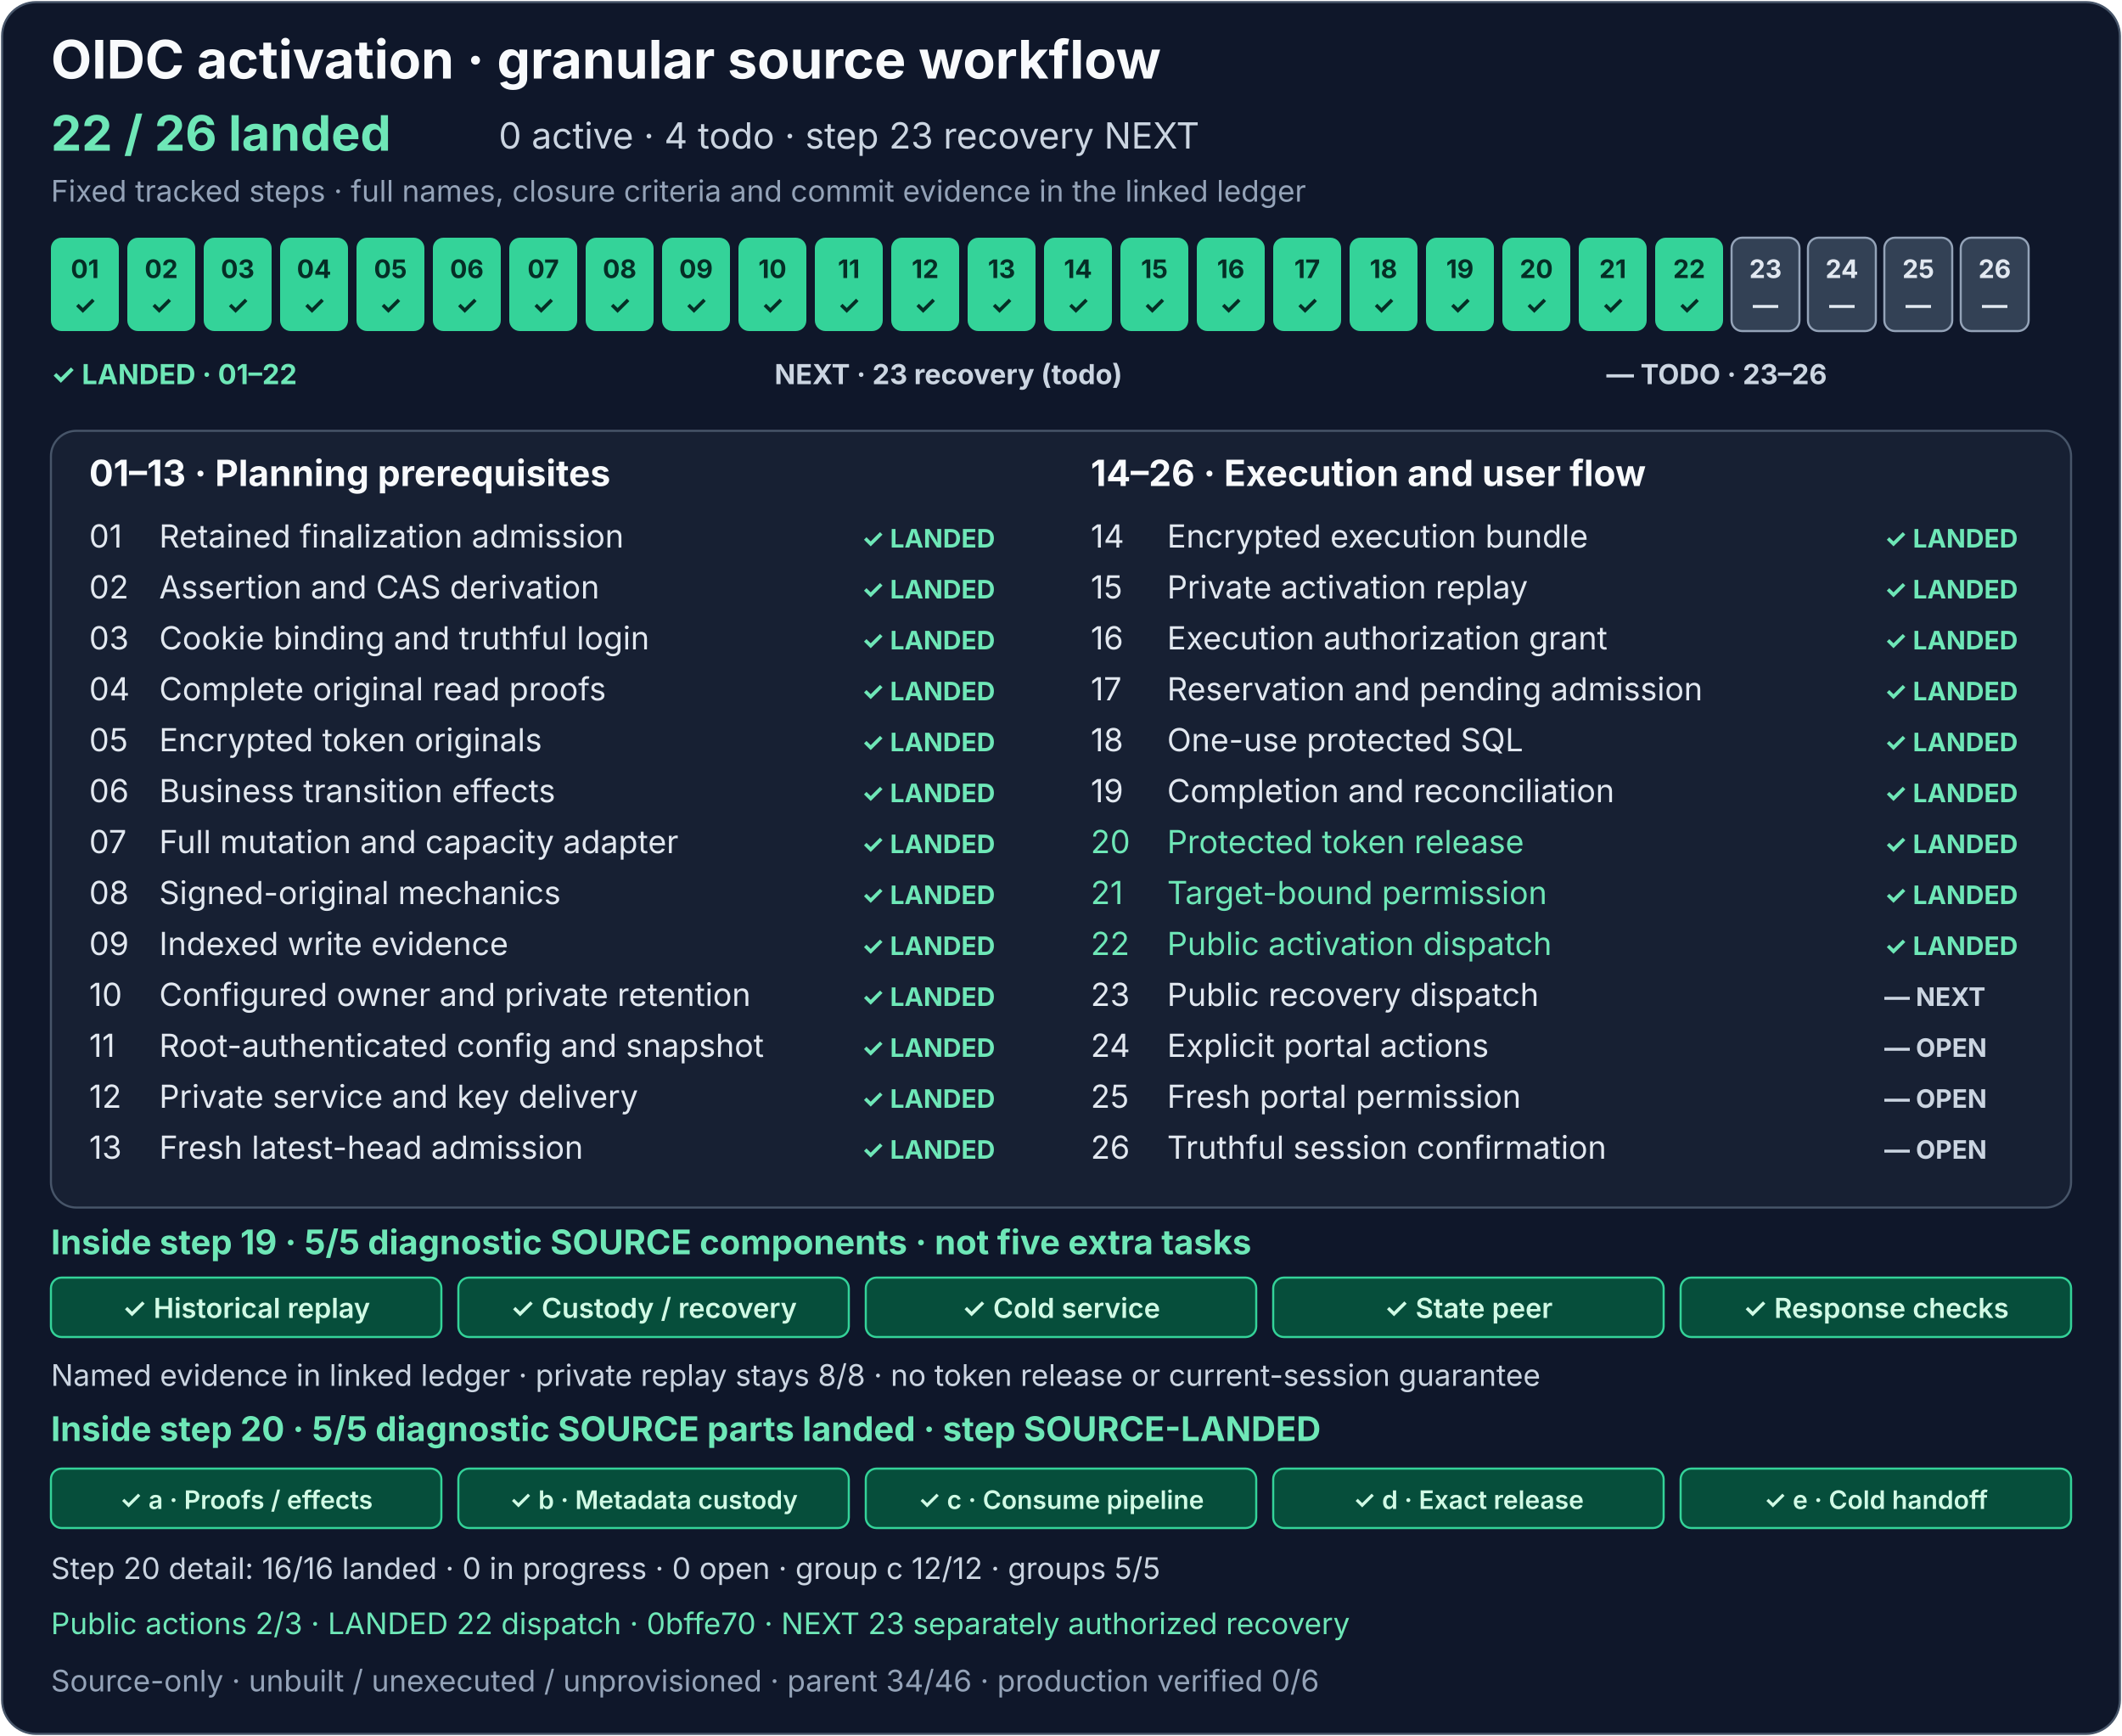
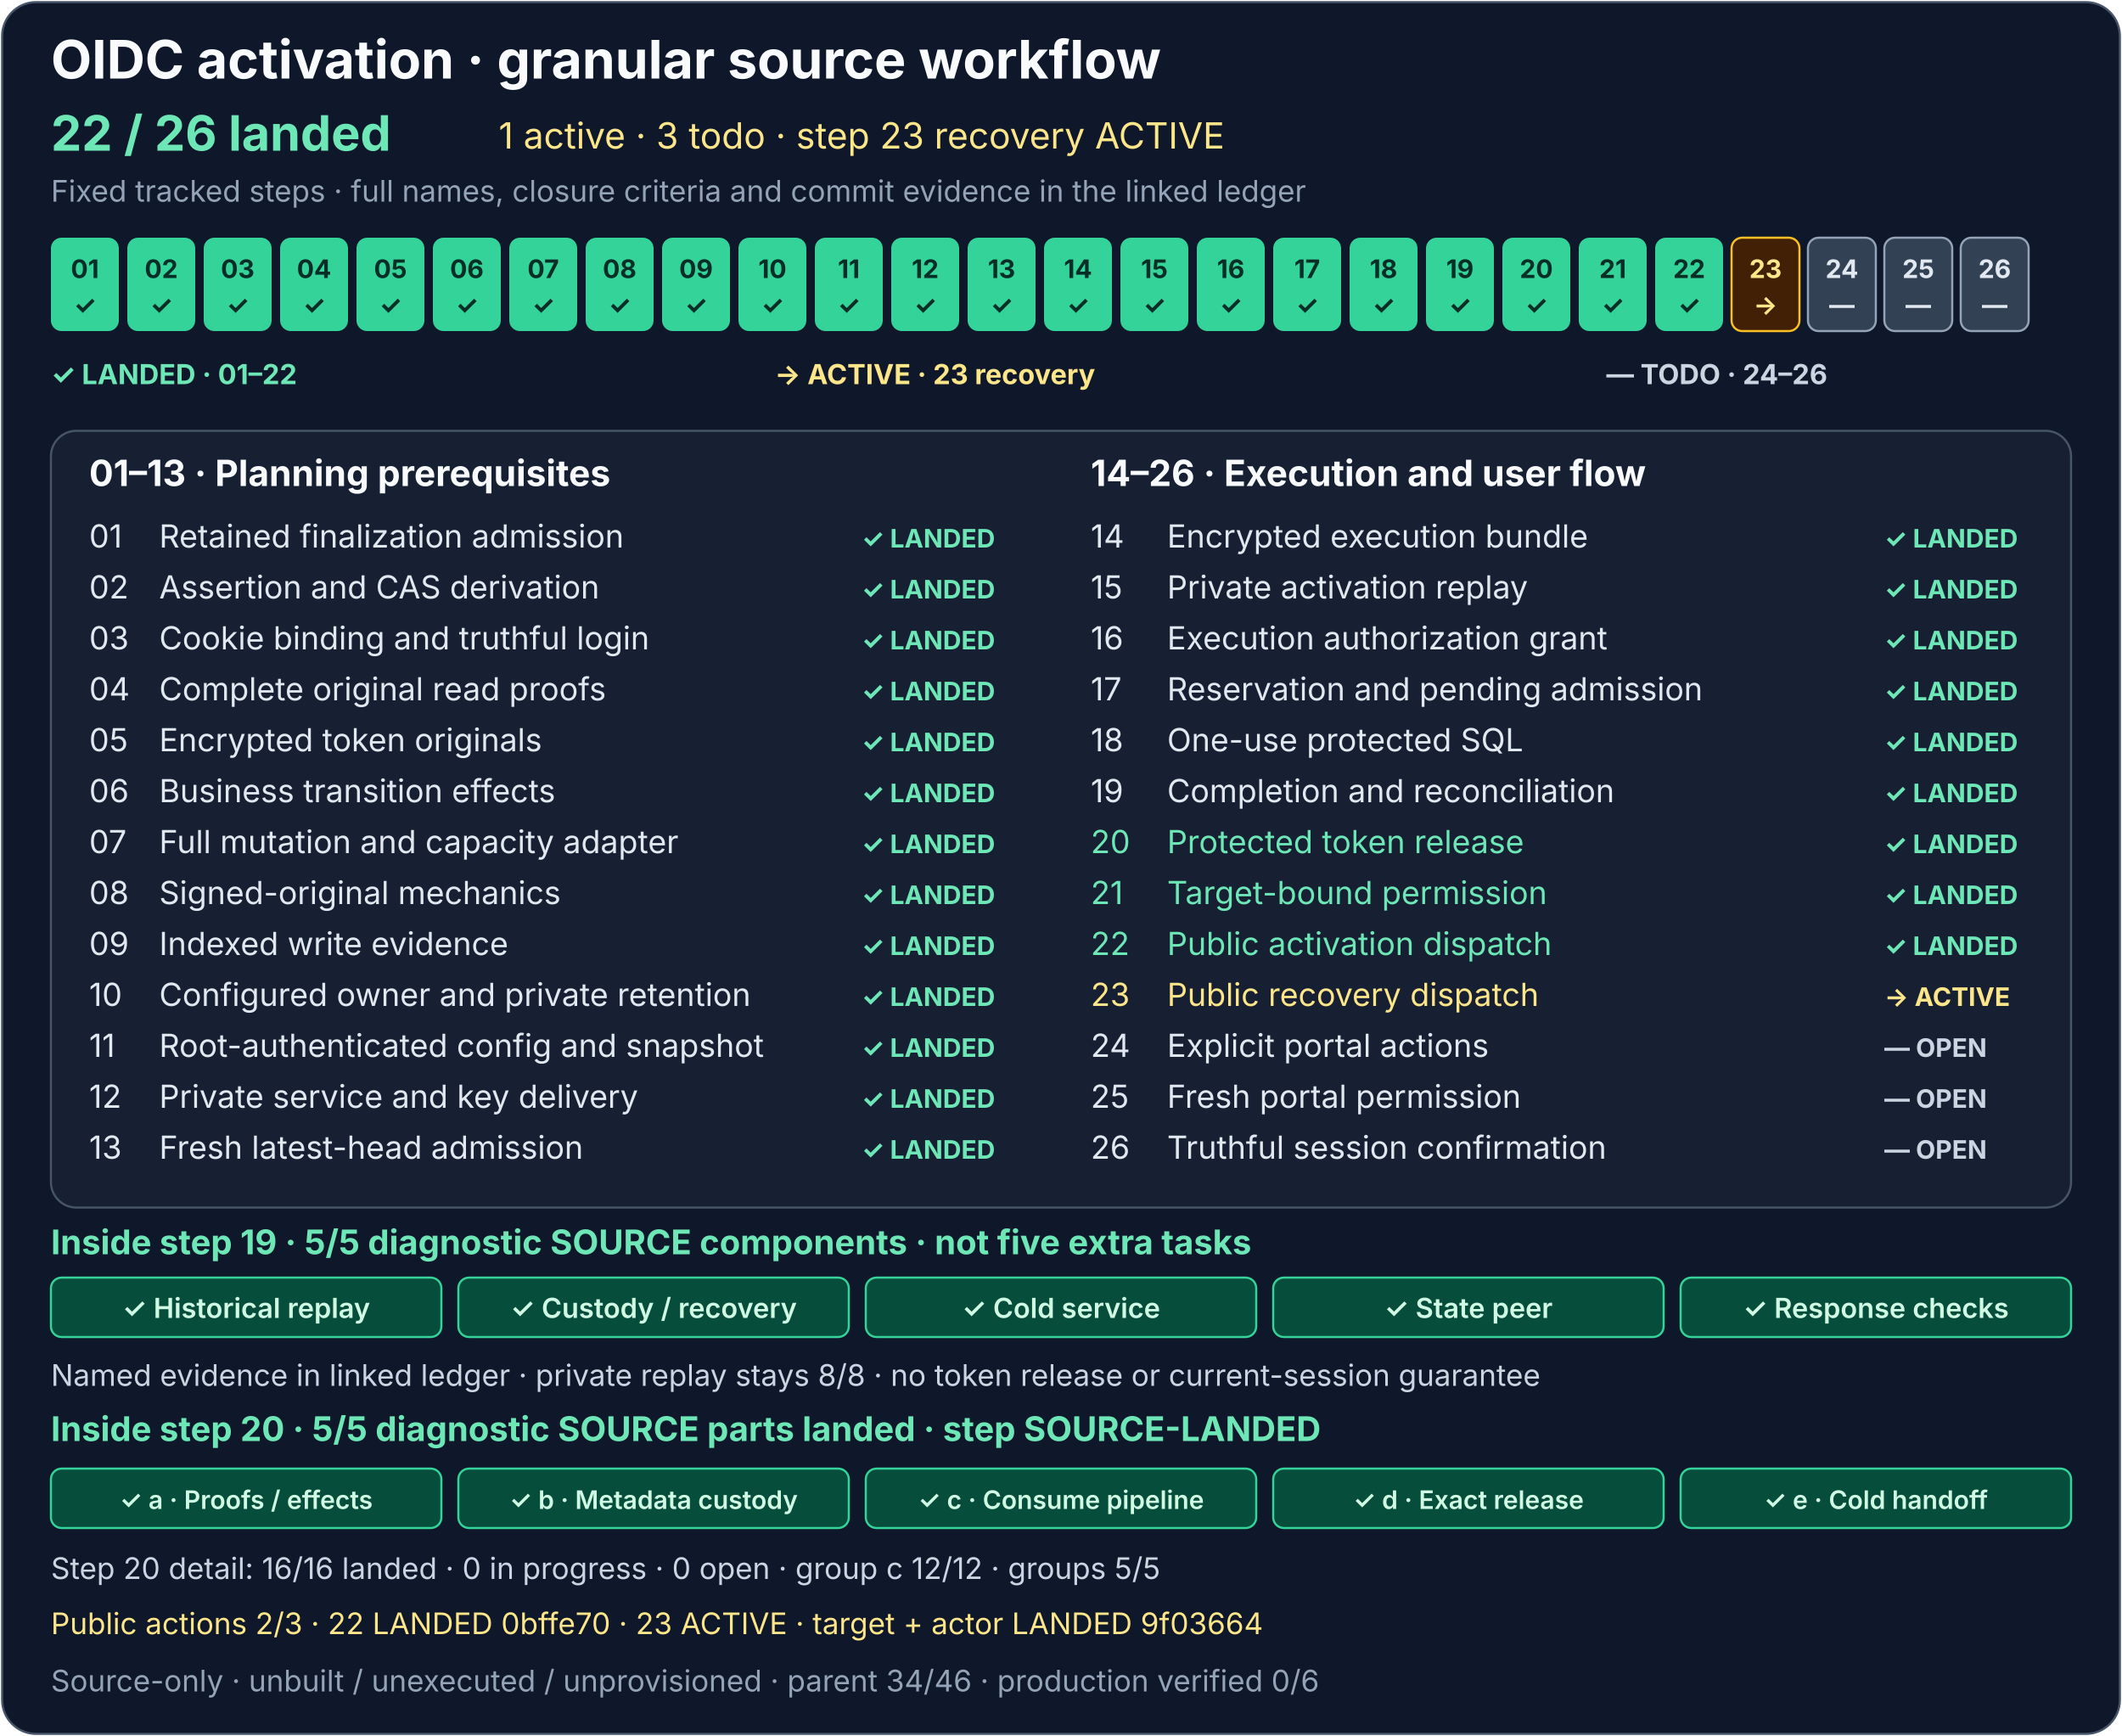
<svg xmlns="http://www.w3.org/2000/svg" width="1000" height="818" viewBox="0 0 1000 818" role="img" aria-labelledby="activation-title activation-description">
  <rect x="1" y="1" width="998" height="816" rx="16" fill="#0f172a" stroke="#475569" />
  <g font-family="system-ui, -apple-system, Segoe UI, sans-serif">
    <text x="24" y="37" fill="#f8fafc" font-size="25" font-weight="700">OIDC activation · granular source workflow</text>
    <text x="24" y="71" fill="#6ee7b7" font-size="23" font-weight="700">22 / 26 landed</text>
-     <text x="235" y="70" fill="#cbd5e1" font-size="17">0 active · 4 todo · step 23 recovery NEXT</text>
+     <text x="235" y="70" fill="#fde68a" font-size="17">1 active · 3 todo · step 23 recovery ACTIVE</text>
    <text x="24" y="95" fill="#94a3b8" font-size="14">Fixed tracked steps · full names, closure criteria and commit evidence in the linked ledger</text>
    <g font-size="12" font-weight="700" text-anchor="middle">
      <g fill="#34d399">
        <rect x="24" y="112" width="32" height="44" rx="5" />
        <rect x="60" y="112" width="32" height="44" rx="5" />
        <rect x="96" y="112" width="32" height="44" rx="5" />
        <rect x="132" y="112" width="32" height="44" rx="5" />
        <rect x="168" y="112" width="32" height="44" rx="5" />
        <rect x="204" y="112" width="32" height="44" rx="5" />
        <rect x="240" y="112" width="32" height="44" rx="5" />
        <rect x="276" y="112" width="32" height="44" rx="5" />
        <rect x="312" y="112" width="32" height="44" rx="5" />
        <rect x="348" y="112" width="32" height="44" rx="5" />
        <rect x="384" y="112" width="32" height="44" rx="5" />
        <rect x="420" y="112" width="32" height="44" rx="5" />
        <rect x="456" y="112" width="32" height="44" rx="5" />
        <rect x="492" y="112" width="32" height="44" rx="5" />
      </g>
      <rect x="528" y="112" width="32" height="44" rx="5" fill="#34d399" />
      <g fill="#334155" stroke="#94a3b8">
        <rect x="564" y="112" width="32" height="44" rx="5" fill="#34d399" stroke="none" />
        <rect x="600" y="112" width="32" height="44" rx="5" fill="#34d399" stroke="none" />
        <rect x="636" y="112" width="32" height="44" rx="5" fill="#34d399" stroke="none" />
        <rect x="672" y="112" width="32" height="44" rx="5" fill="#34d399" stroke="none" />
        <rect x="708" y="112" width="32" height="44" rx="5" fill="#34d399" stroke="none" />
        <rect x="744" y="112" width="32" height="44" rx="5" fill="#34d399" stroke="none" />
        <rect x="780" y="112" width="32" height="44" rx="5" fill="#34d399" stroke="none" />
-         <rect x="816" y="112" width="32" height="44" rx="5" />
+         <rect x="816" y="112" width="32" height="44" rx="5" fill="#422006" stroke="#fbbf24" />
        <rect x="852" y="112" width="32" height="44" rx="5" />
        <rect x="888" y="112" width="32" height="44" rx="5" />
        <rect x="924" y="112" width="32" height="44" rx="5" />
      </g>
      <g fill="#052e26">
        <text x="40" y="131">01</text>
        <text x="76" y="131">02</text>
        <text x="112" y="131">03</text>
        <text x="148" y="131">04</text>
        <text x="184" y="131">05</text>
        <text x="220" y="131">06</text>
        <text x="256" y="131">07</text>
        <text x="292" y="131">08</text>
        <text x="328" y="131">09</text>
        <text x="364" y="131">10</text>
        <text x="400" y="131">11</text>
        <text x="436" y="131">12</text>
        <text x="472" y="131">13</text>
        <text x="508" y="131">14</text>
        <text x="40" y="148">✓</text>
        <text x="76" y="148">✓</text>
        <text x="112" y="148">✓</text>
        <text x="148" y="148">✓</text>
        <text x="184" y="148">✓</text>
        <text x="220" y="148">✓</text>
        <text x="256" y="148">✓</text>
        <text x="292" y="148">✓</text>
        <text x="328" y="148">✓</text>
        <text x="364" y="148">✓</text>
        <text x="400" y="148">✓</text>
        <text x="436" y="148">✓</text>
        <text x="472" y="148">✓</text>
        <text x="508" y="148">✓</text>
      </g>
      <g fill="#052e26">
        <text x="544" y="131">15</text>
        <text x="544" y="148">✓</text>
      </g>
      <g fill="#e2e8f0">
        <text x="580" y="131" fill="#052e26">16</text>
        <text x="616" y="131" fill="#052e26">17</text>
        <text x="652" y="131" fill="#052e26">18</text>
        <text x="688" y="131" fill="#052e26">19</text>
        <text x="724" y="131" fill="#052e26">20</text>
        <text x="760" y="131" fill="#052e26">21</text>
        <text x="796" y="131" fill="#052e26">22</text>
-         <text x="832" y="131">23</text>
+         <text x="832" y="131" fill="#fde68a">23</text>
        <text x="868" y="131">24</text>
        <text x="904" y="131">25</text>
        <text x="940" y="131">26</text>
        <text x="580" y="148" fill="#052e26">✓</text>
        <text x="616" y="148" fill="#052e26">✓</text>
        <text x="652" y="148" fill="#052e26">✓</text>
        <text x="688" y="148" fill="#052e26">✓</text>
        <text x="724" y="148" fill="#052e26">✓</text>
        <text x="760" y="148" fill="#052e26">✓</text>
        <text x="796" y="148" fill="#052e26">✓</text>
-         <text x="832" y="148">—</text>
+         <text x="832" y="148" fill="#fde68a">→</text>
        <text x="868" y="148">—</text>
        <text x="904" y="148">—</text>
        <text x="940" y="148">—</text>
      </g>
    </g>
    <g font-size="13" font-weight="700">
      <text x="24" y="181" fill="#6ee7b7">✓ LANDED · 01–22</text>
-       <text x="365" y="181" fill="#cbd5e1">NEXT · 23 recovery (todo)</text>
-       <text x="757" y="181" fill="#cbd5e1">— TODO · 23–26</text>
+       <text x="365" y="181" fill="#fde68a">→ ACTIVE · 23 recovery</text>
+       <text x="757" y="181" fill="#cbd5e1">— TODO · 24–26</text>
    </g>
    <rect x="24" y="203" width="952" height="366" rx="12" fill="#172033" stroke="#475569" />
    <text x="42" y="229" fill="#f8fafc" font-size="17" font-weight="700">01–13 · Planning prerequisites</text>
    <text x="514" y="229" fill="#f8fafc" font-size="17" font-weight="700">14–26 · Execution and user flow</text>
    <g font-size="15" fill="#e2e8f0">
      <text x="42" y="258">01</text>
      <text x="75" y="258">Retained finalization admission</text>
      <text x="42" y="282">02</text>
      <text x="75" y="282">Assertion and CAS derivation</text>
      <text x="42" y="306">03</text>
      <text x="75" y="306">Cookie binding and truthful login</text>
      <text x="42" y="330">04</text>
      <text x="75" y="330">Complete original read proofs</text>
      <text x="42" y="354">05</text>
      <text x="75" y="354">Encrypted token originals</text>
      <text x="42" y="378">06</text>
      <text x="75" y="378">Business transition effects</text>
      <text x="42" y="402">07</text>
      <text x="75" y="402">Full mutation and capacity adapter</text>
      <text x="42" y="426">08</text>
      <text x="75" y="426">Signed-original mechanics</text>
      <text x="42" y="450">09</text>
      <text x="75" y="450">Indexed write evidence</text>
      <text x="42" y="474">10</text>
      <text x="75" y="474">Configured owner and private retention</text>
      <text x="42" y="498">11</text>
      <text x="75" y="498">Root-authenticated config and snapshot</text>
      <text x="42" y="522">12</text>
      <text x="75" y="522">Private service and key delivery</text>
      <text x="42" y="546">13</text>
      <text x="75" y="546">Fresh latest-head admission</text>
      <text x="514" y="258">14</text>
      <text x="550" y="258">Encrypted execution bundle</text>
      <text x="514" y="282">15</text>
      <text x="550" y="282">Private activation replay</text>
      <text x="514" y="306">16</text>
      <text x="550" y="306">Execution authorization grant</text>
      <text x="514" y="330">17</text>
      <text x="550" y="330">Reservation and pending admission</text>
      <text x="514" y="354">18</text>
      <text x="550" y="354">One-use protected SQL</text>
      <text x="514" y="378">19</text>
      <text x="550" y="378">Completion and reconciliation</text>
      <text x="514" y="402" fill="#6ee7b7">20</text>
      <text x="550" y="402" fill="#6ee7b7">Protected token release</text>
      <text x="514" y="426" fill="#6ee7b7">21</text>
      <text x="550" y="426" fill="#6ee7b7">Target-bound permission</text>
      <text x="514" y="450" fill="#6ee7b7">22</text>
      <text x="550" y="450" fill="#6ee7b7">Public activation dispatch</text>
-       <text x="514" y="474">23</text>
-       <text x="550" y="474">Public recovery dispatch</text>
+       <text x="514" y="474" fill="#fde68a">23</text>
+       <text x="550" y="474" fill="#fde68a">Public recovery dispatch</text>
      <text x="514" y="498">24</text>
      <text x="550" y="498">Explicit portal actions</text>
      <text x="514" y="522">25</text>
      <text x="550" y="522">Fresh portal permission</text>
      <text x="514" y="546">26</text>
      <text x="550" y="546">Truthful session confirmation</text>
    </g>
    <g font-size="12" font-weight="700" fill="#6ee7b7">
      <text x="406" y="258">✓ LANDED</text>
      <text x="406" y="282">✓ LANDED</text>
      <text x="406" y="306">✓ LANDED</text>
      <text x="406" y="330">✓ LANDED</text>
      <text x="406" y="354">✓ LANDED</text>
      <text x="406" y="378">✓ LANDED</text>
      <text x="406" y="402">✓ LANDED</text>
      <text x="406" y="426">✓ LANDED</text>
      <text x="406" y="450">✓ LANDED</text>
      <text x="406" y="474">✓ LANDED</text>
      <text x="406" y="498">✓ LANDED</text>
      <text x="406" y="522">✓ LANDED</text>
      <text x="406" y="546">✓ LANDED</text>
      <text x="888" y="258">✓ LANDED</text>
      <text x="888" y="282">✓ LANDED</text>
      <text x="888" y="306">✓ LANDED</text>
      <text x="888" y="330">✓ LANDED</text>
      <text x="888" y="354">✓ LANDED</text>
      <text x="888" y="378">✓ LANDED</text>
      <text x="888" y="402" fill="#6ee7b7">✓ LANDED</text>
      <text x="888" y="426" fill="#6ee7b7">✓ LANDED</text>
      <text x="888" y="450" fill="#6ee7b7">✓ LANDED</text>
-       <text x="888" y="474" fill="#cbd5e1">— NEXT</text>
+       <text x="888" y="474" fill="#fde68a">→ ACTIVE</text>
      <text x="888" y="498" fill="#cbd5e1">— OPEN</text>
      <text x="888" y="522" fill="#cbd5e1">— OPEN</text>
      <text x="888" y="546" fill="#cbd5e1">— OPEN</text>
    </g>
    <text x="24" y="591" fill="#6ee7b7" font-size="16" font-weight="700">Inside step 19 · 5/5 diagnostic SOURCE components · not five extra tasks</text>
    <g fill="#064e3b" stroke="#34d399">
      <rect x="24" y="602" width="184" height="28" rx="5" />
      <rect x="216" y="602" width="184" height="28" rx="5" />
      <rect x="408" y="602" width="184" height="28" rx="5" />
      <rect x="600" y="602" width="184" height="28" rx="5" />
      <rect x="792" y="602" width="184" height="28" rx="5" />
    </g>
    <g fill="#d1fae5" font-size="13" font-weight="600" text-anchor="middle">
      <text x="116" y="621">✓ Historical replay</text>
      <text x="308" y="621">✓ Custody / recovery</text>
      <text x="500" y="621">✓ Cold service</text>
      <text x="692" y="621">✓ State peer</text>
      <text x="884" y="621">✓ Response checks</text>
    </g>
    <text x="24" y="653" fill="#cbd5e1" font-size="14">Named evidence in linked ledger · private replay stays 8/8 · no token release or current-session guarantee</text>
    <text x="24" y="679" fill="#6ee7b7" font-size="16" font-weight="700">Inside step 20 · 5/5 diagnostic SOURCE parts landed · step SOURCE-LANDED</text>
    <g>
      <rect x="24" y="692" width="184" height="28" rx="5" fill="#064e3b" stroke="#34d399" />
      <rect x="216" y="692" width="184" height="28" rx="5" fill="#064e3b" stroke="#34d399" />
      <rect x="408" y="692" width="184" height="28" rx="5" fill="#064e3b" stroke="#34d399" />
      <rect x="600" y="692" width="184" height="28" rx="5" fill="#064e3b" stroke="#34d399" />
      <rect x="792" y="692" width="184" height="28" rx="5" fill="#064e3b" stroke="#34d399" />
    </g>
    <g font-size="12" font-weight="600" text-anchor="middle">
      <text x="116" y="711" fill="#d1fae5">✓ a · Proofs / effects</text>
      <text x="308" y="711" fill="#d1fae5">✓ b · Metadata custody</text>
      <text x="500" y="711" fill="#d1fae5">✓ c · Consume pipeline</text>
      <text x="692" y="711" fill="#d1fae5">✓ d · Exact release</text>
      <text x="884" y="711" fill="#d1fae5">✓ e · Cold handoff</text>
    </g>
    <text x="24" y="744" fill="#cbd5e1" font-size="14">Step 20 detail: 16/16 landed · 0 in progress · 0 open · group c 12/12 · groups 5/5</text>
-     <a href="../production-status.md#public-actions-f085">
-       <text x="24" y="770" fill="#6ee7b7" font-size="14">Public actions 2/3 · LANDED 22 dispatch · 0bffe70 · NEXT 23 separately authorized recovery</text>
+     <a href="../production-status.md#activation-recovery-detail">
+       <text x="24" y="770" fill="#fde68a" font-size="14">Public actions 2/3 · 22 LANDED 0bffe70 · 23 ACTIVE · target + actor LANDED 9f03664</text>
    </a>
    <text x="24" y="797" fill="#94a3b8" font-size="14">Source-only · unbuilt / unexecuted / unprovisioned · parent 34/46 · production verified 0/6</text>
  </g>
</svg>
